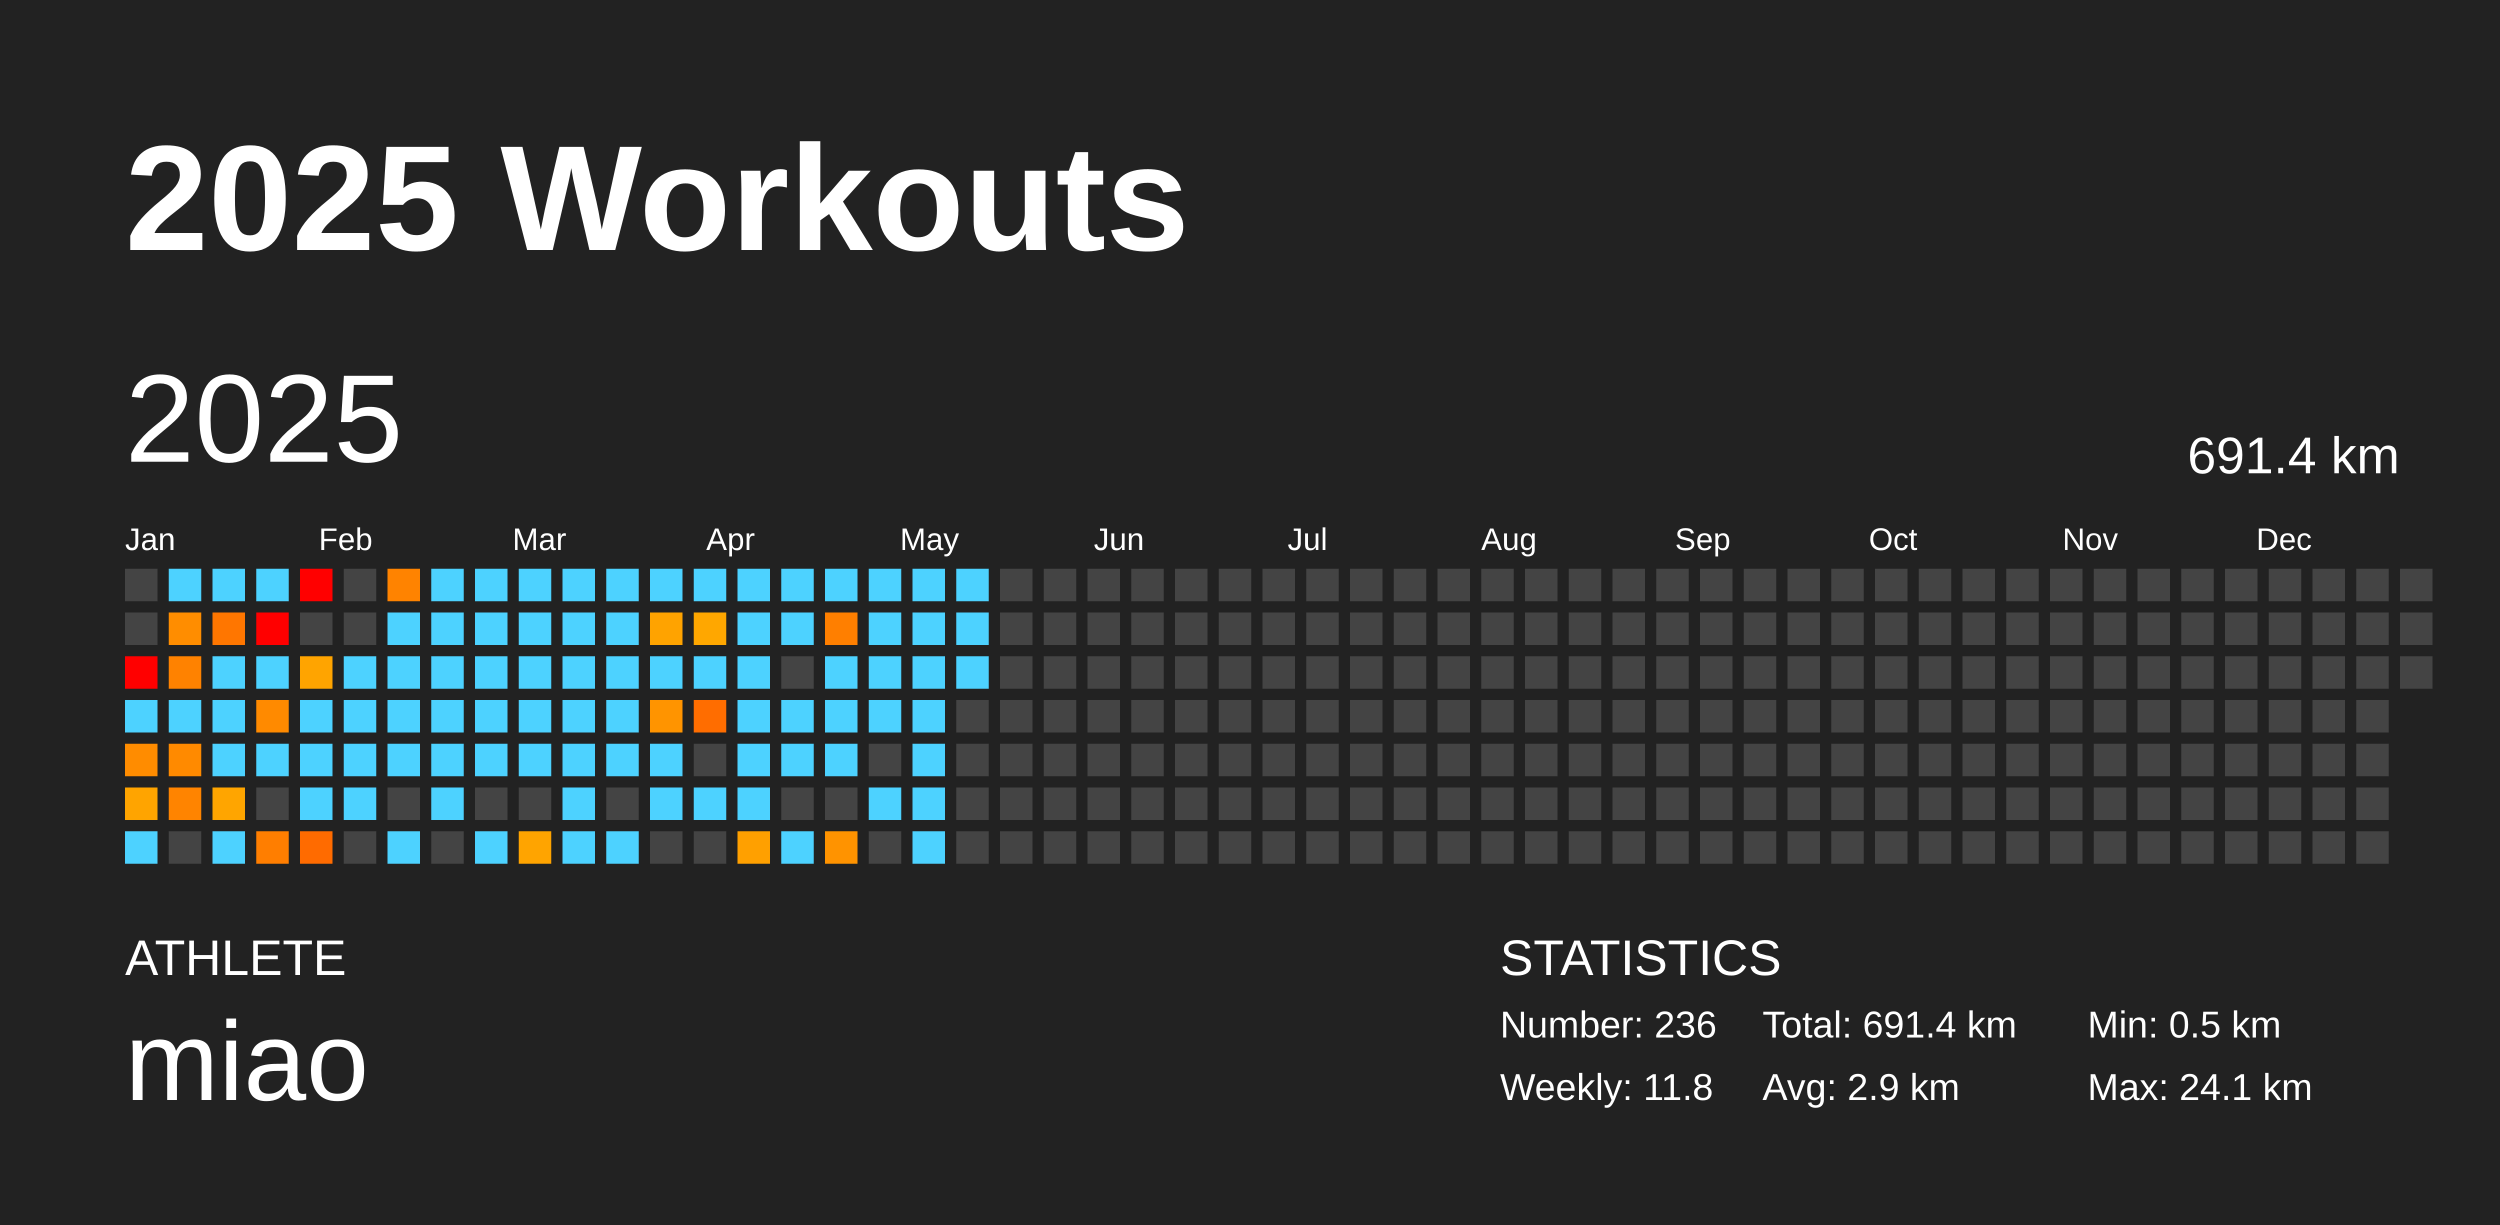
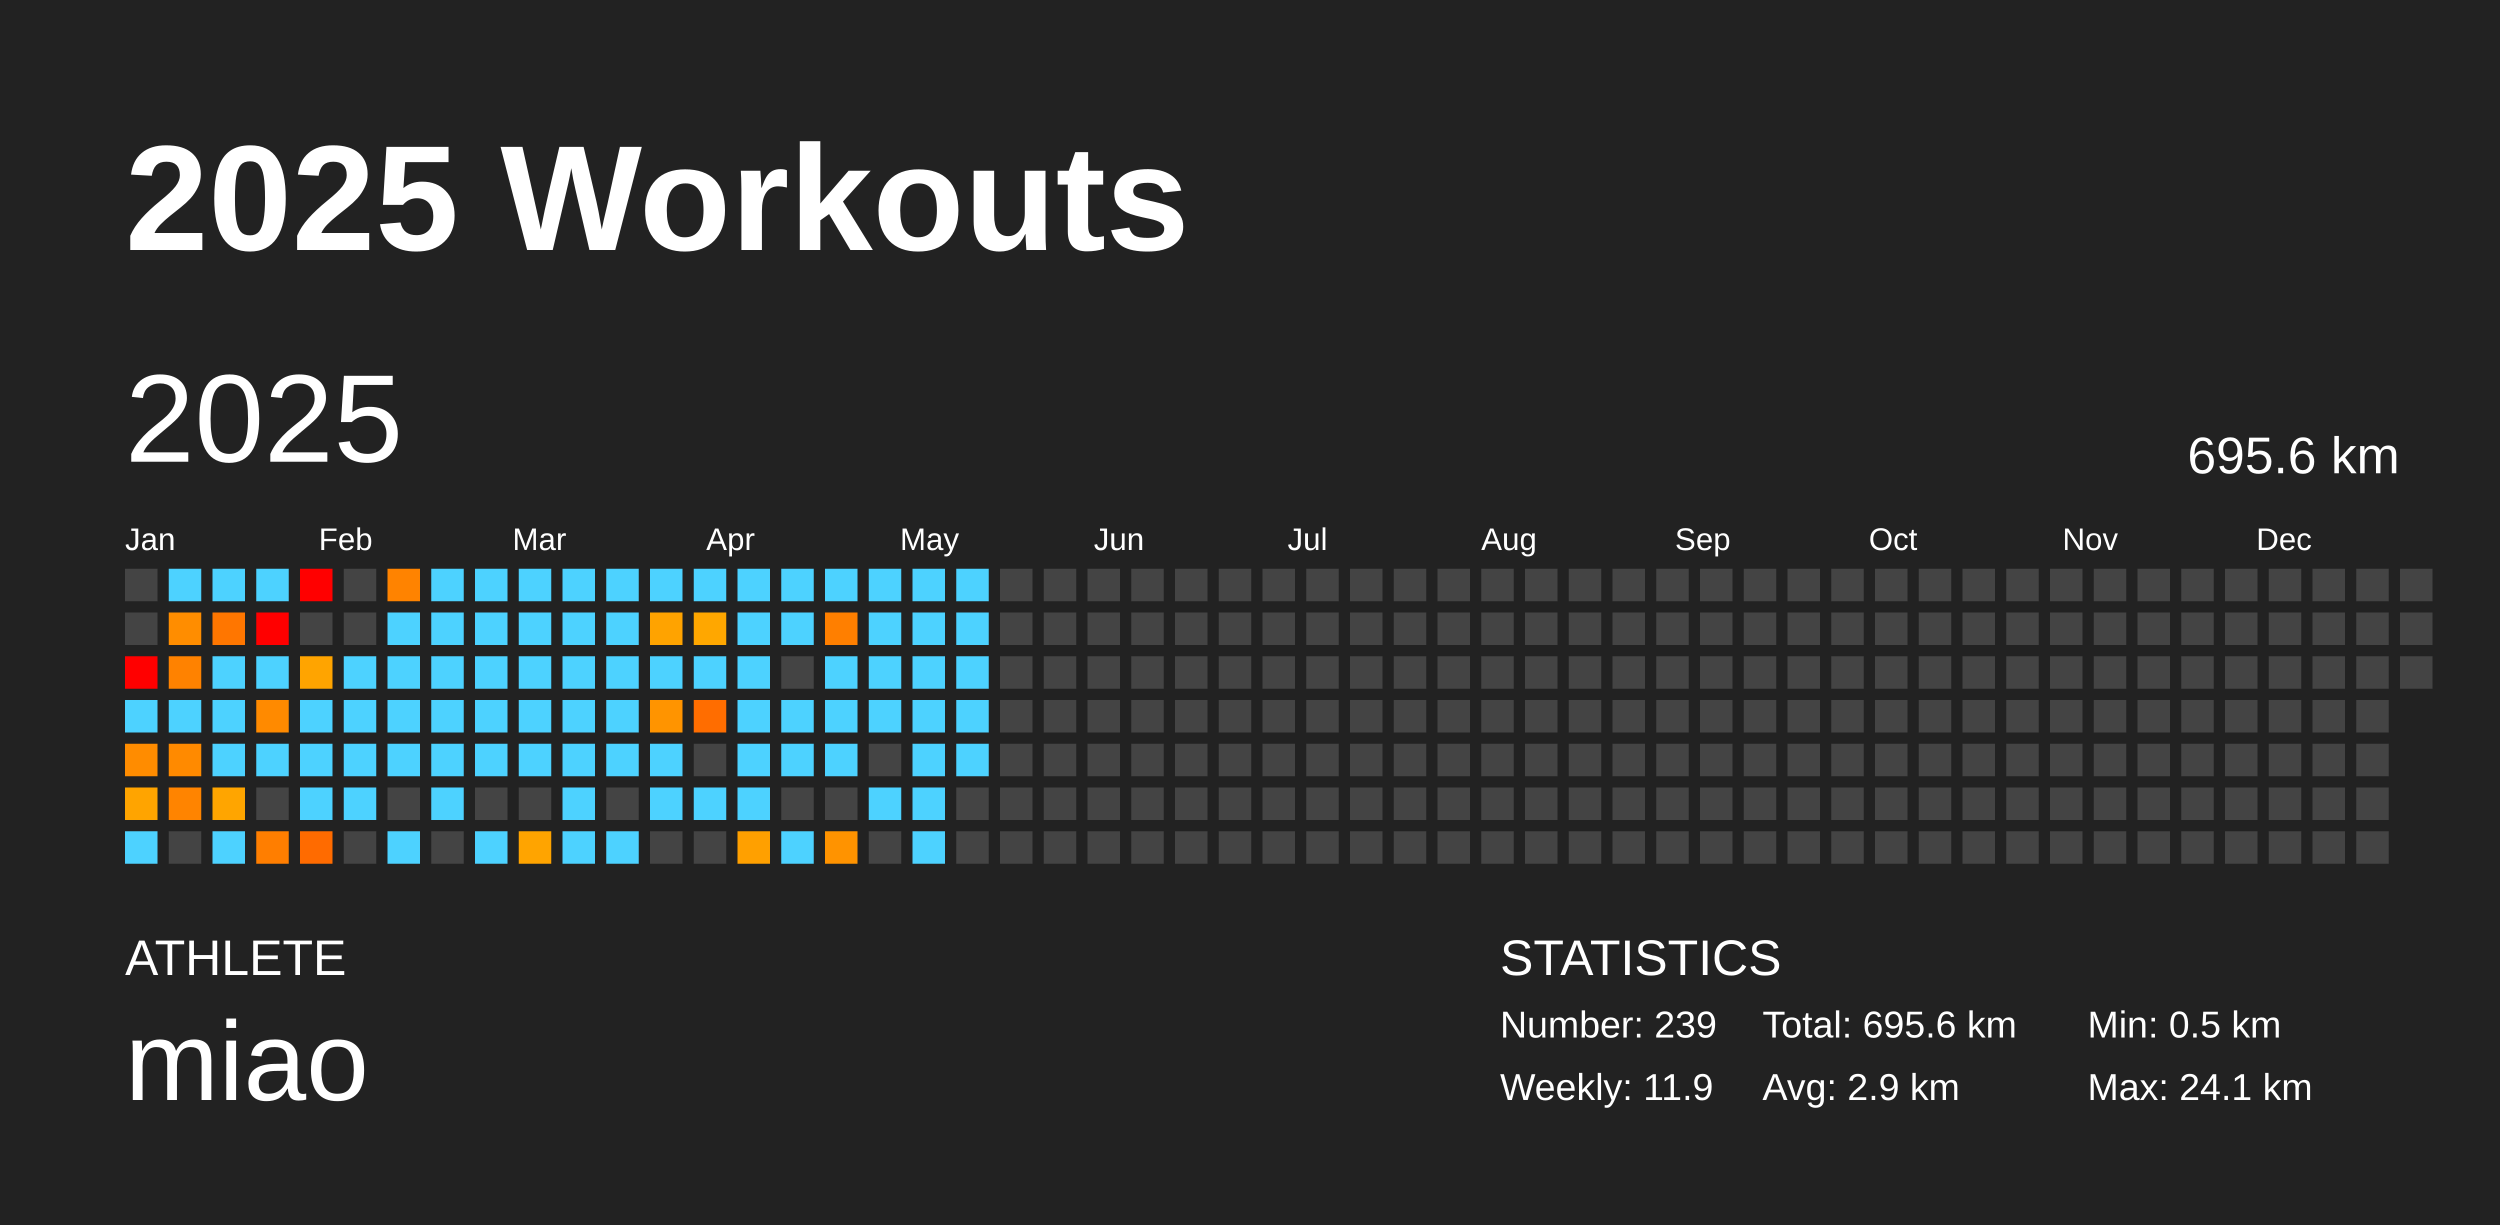
<svg xmlns="http://www.w3.org/2000/svg" baseProfile="full" height="98mm" version="1.1" viewBox="0,0,200,98" width="200mm">
  <defs />
  <rect fill="#222222" height="98" width="200" x="0" y="0" />
  <text fill="#FFFFFF" style="font-size:12px; font-family:Arial; font-weight:bold;" x="10" y="20">2025 Workouts</text>
  <text fill="#FFFFFF" style="font-size:4px; font-family:Arial" x="10" y="78">ATHLETE</text>
  <text fill="#FFFFFF" style="font-size:9px; font-family:Arial" x="10" y="88">miao</text>
  <text fill="#FFFFFF" style="font-size:4px; font-family:Arial" x="120" y="78">STATISTICS</text>
-   <text fill="#FFFFFF" style="font-size:3px; font-family:Arial" x="120" y="83">Number: 236</text>
-   <text fill="#FFFFFF" style="font-size:3px; font-family:Arial" x="120" y="88">Weekly: 11.8</text>
-   <text fill="#FFFFFF" style="font-size:3px; font-family:Arial" x="141" y="83">Total: 691.4 km</text>
+   <text fill="#FFFFFF" style="font-size:3px; font-family:Arial" x="120" y="83">Number: 239</text>
+   <text fill="#FFFFFF" style="font-size:3px; font-family:Arial" x="120" y="88">Weekly: 11.9</text>
+   <text fill="#FFFFFF" style="font-size:3px; font-family:Arial" x="141" y="83">Total: 695.6 km</text>
  <text fill="#FFFFFF" style="font-size:3px; font-family:Arial" x="141" y="88">Avg: 2.9 km</text>
  <text fill="#FFFFFF" style="font-size:3px; font-family:Arial" x="167" y="83">Min: 0.5 km</text>
  <text fill="#FFFFFF" style="font-size:3px; font-family:Arial" x="167" y="88">Max: 24.1 km</text>
  <text dominant-baseline="hanging" fill="#FFFFFF" style="font-size:10.0px; font-family:Arial;" x="10" y="30">2025</text>
-   <text dominant-baseline="hanging" fill="#FFFFFF" style="font-size:4.125px; font-family:Arial;" x="175" y="35">691.4 km</text>
+   <text dominant-baseline="hanging" fill="#FFFFFF" style="font-size:4.125px; font-family:Arial;" x="175" y="35">695.6 km</text>
  <text fill="#FFFFFF" style="font-size:2.5px; font-family:Arial" x="10.0" y="44">Jan</text>
  <text fill="#FFFFFF" style="font-size:2.5px; font-family:Arial" x="25.5" y="44">Feb</text>
  <text fill="#FFFFFF" style="font-size:2.5px; font-family:Arial" x="41.0" y="44">Mar</text>
  <text fill="#FFFFFF" style="font-size:2.5px; font-family:Arial" x="56.5" y="44">Apr</text>
  <text fill="#FFFFFF" style="font-size:2.5px; font-family:Arial" x="72.0" y="44">May</text>
  <text fill="#FFFFFF" style="font-size:2.5px; font-family:Arial" x="87.5" y="44">Jun</text>
  <text fill="#FFFFFF" style="font-size:2.5px; font-family:Arial" x="103.0" y="44">Jul</text>
  <text fill="#FFFFFF" style="font-size:2.5px; font-family:Arial" x="118.5" y="44">Aug</text>
  <text fill="#FFFFFF" style="font-size:2.5px; font-family:Arial" x="134.0" y="44">Sep</text>
  <text fill="#FFFFFF" style="font-size:2.5px; font-family:Arial" x="149.5" y="44">Oct</text>
  <text fill="#FFFFFF" style="font-size:2.5px; font-family:Arial" x="165.0" y="44">Nov</text>
  <text fill="#FFFFFF" style="font-size:2.5px; font-family:Arial" x="180.5" y="44">Dec</text>
  <rect fill="#444444" height="2.6" width="2.6" x="10.0" y="45.5" />
  <rect fill="#444444" height="2.6" width="2.6" x="10.0" y="49.0" />
  <rect fill="red" height="2.6" width="2.6" x="10.0" y="52.5" />
  <rect fill="#4dd2ff" height="2.6" width="2.6" x="10.0" y="56.0" />
  <rect fill="#ff8c00" height="2.6" width="2.6" x="10.0" y="59.5" />
  <rect fill="#ffa400" height="2.6" width="2.6" x="10.0" y="63.0" />
  <rect fill="#4dd2ff" height="2.6" width="2.6" x="10.0" y="66.5" />
  <rect fill="#4dd2ff" height="2.6" width="2.6" x="13.5" y="45.5" />
  <rect fill="#ff8d00" height="2.6" width="2.6" x="13.5" y="49.0" />
  <rect fill="#ff8200" height="2.6" width="2.6" x="13.5" y="52.5" />
  <rect fill="#4dd2ff" height="2.6" width="2.6" x="13.5" y="56.0" />
  <rect fill="#ff8a00" height="2.6" width="2.6" x="13.5" y="59.5" />
  <rect fill="#ff8400" height="2.6" width="2.6" x="13.5" y="63.0" />
  <rect fill="#444444" height="2.6" width="2.6" x="13.5" y="66.5" />
  <rect fill="#4dd2ff" height="2.6" width="2.6" x="17.0" y="45.5" />
  <rect fill="#ff7600" height="2.6" width="2.6" x="17.0" y="49.0" />
  <rect fill="#4dd2ff" height="2.6" width="2.6" x="17.0" y="52.5" />
  <rect fill="#4dd2ff" height="2.6" width="2.6" x="17.0" y="56.0" />
  <rect fill="#4dd2ff" height="2.6" width="2.6" x="17.0" y="59.5" />
  <rect fill="#ffa500" height="2.6" width="2.6" x="17.0" y="63.0" />
  <rect fill="#4dd2ff" height="2.6" width="2.6" x="17.0" y="66.5" />
  <rect fill="#4dd2ff" height="2.6" width="2.6" x="20.5" y="45.5" />
  <rect fill="red" height="2.6" width="2.6" x="20.5" y="49.0" />
  <rect fill="#4dd2ff" height="2.6" width="2.6" x="20.5" y="52.5" />
  <rect fill="#ff8a00" height="2.6" width="2.6" x="20.5" y="56.0" />
  <rect fill="#4dd2ff" height="2.6" width="2.6" x="20.5" y="59.5" />
  <rect fill="#444444" height="2.6" width="2.6" x="20.5" y="63.0" />
  <rect fill="#ff7e00" height="2.6" width="2.6" x="20.5" y="66.5" />
  <rect fill="red" height="2.6" width="2.6" x="24.0" y="45.5" />
  <rect fill="#444444" height="2.6" width="2.6" x="24.0" y="49.0" />
  <rect fill="#ffa400" height="2.6" width="2.6" x="24.0" y="52.5" />
  <rect fill="#4dd2ff" height="2.6" width="2.6" x="24.0" y="56.0" />
  <rect fill="#4dd2ff" height="2.6" width="2.6" x="24.0" y="59.5" />
  <rect fill="#4dd2ff" height="2.6" width="2.6" x="24.0" y="63.0" />
  <rect fill="#ff6b00" height="2.6" width="2.6" x="24.0" y="66.5" />
  <rect fill="#444444" height="2.6" width="2.6" x="27.5" y="45.5" />
  <rect fill="#444444" height="2.6" width="2.6" x="27.5" y="49.0" />
  <rect fill="#4dd2ff" height="2.6" width="2.6" x="27.5" y="52.5" />
  <rect fill="#4dd2ff" height="2.6" width="2.6" x="27.5" y="56.0" />
  <rect fill="#4dd2ff" height="2.6" width="2.6" x="27.5" y="59.5" />
  <rect fill="#4dd2ff" height="2.6" width="2.6" x="27.5" y="63.0" />
  <rect fill="#444444" height="2.6" width="2.6" x="27.5" y="66.5" />
  <rect fill="#ff8300" height="2.6" width="2.6" x="31.0" y="45.5" />
  <rect fill="#4dd2ff" height="2.6" width="2.6" x="31.0" y="49.0" />
  <rect fill="#4dd2ff" height="2.6" width="2.6" x="31.0" y="52.5" />
  <rect fill="#4dd2ff" height="2.6" width="2.6" x="31.0" y="56.0" />
  <rect fill="#4dd2ff" height="2.6" width="2.6" x="31.0" y="59.5" />
  <rect fill="#444444" height="2.6" width="2.6" x="31.0" y="63.0" />
  <rect fill="#4dd2ff" height="2.6" width="2.6" x="31.0" y="66.5" />
  <rect fill="#4dd2ff" height="2.6" width="2.6" x="34.5" y="45.5" />
  <rect fill="#4dd2ff" height="2.6" width="2.6" x="34.5" y="49.0" />
  <rect fill="#4dd2ff" height="2.6" width="2.6" x="34.5" y="52.5" />
  <rect fill="#4dd2ff" height="2.6" width="2.6" x="34.5" y="56.0" />
  <rect fill="#4dd2ff" height="2.6" width="2.6" x="34.5" y="59.5" />
  <rect fill="#4dd2ff" height="2.6" width="2.6" x="34.5" y="63.0" />
  <rect fill="#444444" height="2.6" width="2.6" x="34.5" y="66.5" />
  <rect fill="#4dd2ff" height="2.6" width="2.6" x="38.0" y="45.5" />
  <rect fill="#4dd2ff" height="2.6" width="2.6" x="38.0" y="49.0" />
  <rect fill="#4dd2ff" height="2.6" width="2.6" x="38.0" y="52.5" />
  <rect fill="#4dd2ff" height="2.6" width="2.6" x="38.0" y="56.0" />
  <rect fill="#4dd2ff" height="2.6" width="2.6" x="38.0" y="59.5" />
  <rect fill="#444444" height="2.6" width="2.6" x="38.0" y="63.0" />
  <rect fill="#4dd2ff" height="2.6" width="2.6" x="38.0" y="66.5" />
  <rect fill="#4dd2ff" height="2.6" width="2.6" x="41.5" y="45.5" />
  <rect fill="#4dd2ff" height="2.6" width="2.6" x="41.5" y="49.0" />
  <rect fill="#4dd2ff" height="2.6" width="2.6" x="41.5" y="52.5" />
  <rect fill="#4dd2ff" height="2.6" width="2.6" x="41.5" y="56.0" />
  <rect fill="#4dd2ff" height="2.6" width="2.6" x="41.5" y="59.5" />
  <rect fill="#444444" height="2.6" width="2.6" x="41.5" y="63.0" />
  <rect fill="#ffa400" height="2.6" width="2.6" x="41.5" y="66.5" />
  <rect fill="#4dd2ff" height="2.6" width="2.6" x="45.0" y="45.5" />
  <rect fill="#4dd2ff" height="2.6" width="2.6" x="45.0" y="49.0" />
  <rect fill="#4dd2ff" height="2.6" width="2.6" x="45.0" y="52.5" />
  <rect fill="#4dd2ff" height="2.6" width="2.6" x="45.0" y="56.0" />
  <rect fill="#4dd2ff" height="2.6" width="2.6" x="45.0" y="59.5" />
  <rect fill="#4dd2ff" height="2.6" width="2.6" x="45.0" y="63.0" />
  <rect fill="#4dd2ff" height="2.6" width="2.6" x="45.0" y="66.5" />
  <rect fill="#4dd2ff" height="2.6" width="2.6" x="48.5" y="45.5" />
  <rect fill="#4dd2ff" height="2.6" width="2.6" x="48.5" y="49.0" />
  <rect fill="#4dd2ff" height="2.6" width="2.6" x="48.5" y="52.5" />
  <rect fill="#4dd2ff" height="2.6" width="2.6" x="48.5" y="56.0" />
  <rect fill="#4dd2ff" height="2.6" width="2.6" x="48.5" y="59.5" />
  <rect fill="#444444" height="2.6" width="2.6" x="48.5" y="63.0" />
  <rect fill="#4dd2ff" height="2.6" width="2.6" x="48.5" y="66.5" />
  <rect fill="#4dd2ff" height="2.6" width="2.6" x="52.0" y="45.5" />
  <rect fill="#ffa300" height="2.6" width="2.6" x="52.0" y="49.0" />
  <rect fill="#4dd2ff" height="2.6" width="2.6" x="52.0" y="52.5" />
  <rect fill="#ff9400" height="2.6" width="2.6" x="52.0" y="56.0" />
  <rect fill="#4dd2ff" height="2.6" width="2.6" x="52.0" y="59.5" />
  <rect fill="#4dd2ff" height="2.6" width="2.6" x="52.0" y="63.0" />
  <rect fill="#444444" height="2.6" width="2.6" x="52.0" y="66.5" />
  <rect fill="#4dd2ff" height="2.6" width="2.6" x="55.5" y="45.5" />
  <rect fill="#ffa700" height="2.6" width="2.6" x="55.5" y="49.0" />
  <rect fill="#4dd2ff" height="2.6" width="2.6" x="55.5" y="52.5" />
  <rect fill="#ff6d00" height="2.6" width="2.6" x="55.5" y="56.0" />
  <rect fill="#444444" height="2.6" width="2.6" x="55.5" y="59.5" />
  <rect fill="#4dd2ff" height="2.6" width="2.6" x="55.5" y="63.0" />
  <rect fill="#444444" height="2.6" width="2.6" x="55.5" y="66.5" />
  <rect fill="#4dd2ff" height="2.6" width="2.6" x="59.0" y="45.5" />
  <rect fill="#4dd2ff" height="2.6" width="2.6" x="59.0" y="49.0" />
  <rect fill="#4dd2ff" height="2.6" width="2.6" x="59.0" y="52.5" />
  <rect fill="#4dd2ff" height="2.6" width="2.6" x="59.0" y="56.0" />
  <rect fill="#4dd2ff" height="2.6" width="2.6" x="59.0" y="59.5" />
  <rect fill="#4dd2ff" height="2.6" width="2.6" x="59.0" y="63.0" />
  <rect fill="#ffa000" height="2.6" width="2.6" x="59.0" y="66.5" />
  <rect fill="#4dd2ff" height="2.6" width="2.6" x="62.5" y="45.5" />
  <rect fill="#4dd2ff" height="2.6" width="2.6" x="62.5" y="49.0" />
  <rect fill="#444444" height="2.6" width="2.6" x="62.5" y="52.5" />
  <rect fill="#4dd2ff" height="2.6" width="2.6" x="62.5" y="56.0" />
  <rect fill="#4dd2ff" height="2.6" width="2.6" x="62.5" y="59.5" />
  <rect fill="#444444" height="2.6" width="2.6" x="62.5" y="63.0" />
  <rect fill="#4dd2ff" height="2.6" width="2.6" x="62.5" y="66.5" />
  <rect fill="#4dd2ff" height="2.6" width="2.6" x="66.0" y="45.5" />
  <rect fill="#ff7f00" height="2.6" width="2.6" x="66.0" y="49.0" />
  <rect fill="#4dd2ff" height="2.6" width="2.6" x="66.0" y="52.5" />
  <rect fill="#4dd2ff" height="2.6" width="2.6" x="66.0" y="56.0" />
  <rect fill="#4dd2ff" height="2.6" width="2.6" x="66.0" y="59.5" />
  <rect fill="#444444" height="2.6" width="2.6" x="66.0" y="63.0" />
  <rect fill="#ff9300" height="2.6" width="2.6" x="66.0" y="66.5" />
  <rect fill="#4dd2ff" height="2.6" width="2.6" x="69.5" y="45.5" />
  <rect fill="#4dd2ff" height="2.6" width="2.6" x="69.5" y="49.0" />
  <rect fill="#4dd2ff" height="2.6" width="2.6" x="69.5" y="52.5" />
  <rect fill="#4dd2ff" height="2.6" width="2.6" x="69.5" y="56.0" />
  <rect fill="#444444" height="2.6" width="2.6" x="69.5" y="59.5" />
  <rect fill="#4dd2ff" height="2.6" width="2.6" x="69.5" y="63.0" />
  <rect fill="#444444" height="2.6" width="2.6" x="69.5" y="66.5" />
  <rect fill="#4dd2ff" height="2.6" width="2.6" x="73.0" y="45.5" />
  <rect fill="#4dd2ff" height="2.6" width="2.6" x="73.0" y="49.0" />
  <rect fill="#4dd2ff" height="2.6" width="2.6" x="73.0" y="52.5" />
  <rect fill="#4dd2ff" height="2.6" width="2.6" x="73.0" y="56.0" />
  <rect fill="#4dd2ff" height="2.6" width="2.6" x="73.0" y="59.5" />
  <rect fill="#4dd2ff" height="2.6" width="2.6" x="73.0" y="63.0" />
  <rect fill="#4dd2ff" height="2.6" width="2.6" x="73.0" y="66.5" />
  <rect fill="#4dd2ff" height="2.6" width="2.6" x="76.5" y="45.5" />
  <rect fill="#4dd2ff" height="2.6" width="2.6" x="76.5" y="49.0" />
  <rect fill="#4dd2ff" height="2.6" width="2.6" x="76.5" y="52.5" />
-   <rect fill="#444444" height="2.6" width="2.6" x="76.5" y="56.0" />
-   <rect fill="#444444" height="2.6" width="2.6" x="76.5" y="59.5" />
+   <rect fill="#4dd2ff" height="2.6" width="2.6" x="76.5" y="56.0" />
+   <rect fill="#4dd2ff" height="2.6" width="2.6" x="76.5" y="59.5" />
  <rect fill="#444444" height="2.6" width="2.6" x="76.5" y="63.0" />
  <rect fill="#444444" height="2.6" width="2.6" x="76.5" y="66.5" />
  <rect fill="#444444" height="2.6" width="2.6" x="80.0" y="45.5" />
  <rect fill="#444444" height="2.6" width="2.6" x="80.0" y="49.0" />
  <rect fill="#444444" height="2.6" width="2.6" x="80.0" y="52.5" />
  <rect fill="#444444" height="2.6" width="2.6" x="80.0" y="56.0" />
  <rect fill="#444444" height="2.6" width="2.6" x="80.0" y="59.5" />
  <rect fill="#444444" height="2.6" width="2.6" x="80.0" y="63.0" />
  <rect fill="#444444" height="2.6" width="2.6" x="80.0" y="66.5" />
  <rect fill="#444444" height="2.6" width="2.6" x="83.5" y="45.5" />
  <rect fill="#444444" height="2.6" width="2.6" x="83.5" y="49.0" />
  <rect fill="#444444" height="2.6" width="2.6" x="83.5" y="52.5" />
  <rect fill="#444444" height="2.6" width="2.6" x="83.5" y="56.0" />
  <rect fill="#444444" height="2.6" width="2.6" x="83.5" y="59.5" />
  <rect fill="#444444" height="2.6" width="2.6" x="83.5" y="63.0" />
  <rect fill="#444444" height="2.6" width="2.6" x="83.5" y="66.5" />
  <rect fill="#444444" height="2.6" width="2.6" x="87.0" y="45.5" />
  <rect fill="#444444" height="2.6" width="2.6" x="87.0" y="49.0" />
  <rect fill="#444444" height="2.6" width="2.6" x="87.0" y="52.5" />
  <rect fill="#444444" height="2.6" width="2.6" x="87.0" y="56.0" />
  <rect fill="#444444" height="2.6" width="2.6" x="87.0" y="59.5" />
  <rect fill="#444444" height="2.6" width="2.6" x="87.0" y="63.0" />
  <rect fill="#444444" height="2.6" width="2.6" x="87.0" y="66.5" />
  <rect fill="#444444" height="2.6" width="2.6" x="90.5" y="45.5" />
  <rect fill="#444444" height="2.6" width="2.6" x="90.5" y="49.0" />
  <rect fill="#444444" height="2.6" width="2.6" x="90.5" y="52.5" />
  <rect fill="#444444" height="2.6" width="2.6" x="90.5" y="56.0" />
  <rect fill="#444444" height="2.6" width="2.6" x="90.5" y="59.5" />
  <rect fill="#444444" height="2.6" width="2.6" x="90.5" y="63.0" />
  <rect fill="#444444" height="2.6" width="2.6" x="90.5" y="66.5" />
  <rect fill="#444444" height="2.6" width="2.6" x="94.0" y="45.5" />
  <rect fill="#444444" height="2.6" width="2.6" x="94.0" y="49.0" />
  <rect fill="#444444" height="2.6" width="2.6" x="94.0" y="52.5" />
  <rect fill="#444444" height="2.6" width="2.6" x="94.0" y="56.0" />
  <rect fill="#444444" height="2.6" width="2.6" x="94.0" y="59.5" />
  <rect fill="#444444" height="2.6" width="2.6" x="94.0" y="63.0" />
  <rect fill="#444444" height="2.6" width="2.6" x="94.0" y="66.5" />
  <rect fill="#444444" height="2.6" width="2.6" x="97.5" y="45.5" />
  <rect fill="#444444" height="2.6" width="2.6" x="97.5" y="49.0" />
  <rect fill="#444444" height="2.6" width="2.6" x="97.5" y="52.5" />
  <rect fill="#444444" height="2.6" width="2.6" x="97.5" y="56.0" />
  <rect fill="#444444" height="2.6" width="2.6" x="97.5" y="59.5" />
  <rect fill="#444444" height="2.6" width="2.6" x="97.5" y="63.0" />
  <rect fill="#444444" height="2.6" width="2.6" x="97.5" y="66.5" />
  <rect fill="#444444" height="2.6" width="2.6" x="101.0" y="45.5" />
  <rect fill="#444444" height="2.6" width="2.6" x="101.0" y="49.0" />
  <rect fill="#444444" height="2.6" width="2.6" x="101.0" y="52.5" />
  <rect fill="#444444" height="2.6" width="2.6" x="101.0" y="56.0" />
  <rect fill="#444444" height="2.6" width="2.6" x="101.0" y="59.5" />
  <rect fill="#444444" height="2.6" width="2.6" x="101.0" y="63.0" />
  <rect fill="#444444" height="2.6" width="2.6" x="101.0" y="66.5" />
  <rect fill="#444444" height="2.6" width="2.6" x="104.5" y="45.5" />
  <rect fill="#444444" height="2.6" width="2.6" x="104.5" y="49.0" />
  <rect fill="#444444" height="2.6" width="2.6" x="104.5" y="52.5" />
  <rect fill="#444444" height="2.6" width="2.6" x="104.5" y="56.0" />
  <rect fill="#444444" height="2.6" width="2.6" x="104.5" y="59.5" />
  <rect fill="#444444" height="2.6" width="2.6" x="104.5" y="63.0" />
  <rect fill="#444444" height="2.6" width="2.6" x="104.5" y="66.5" />
  <rect fill="#444444" height="2.6" width="2.6" x="108.0" y="45.5" />
  <rect fill="#444444" height="2.6" width="2.6" x="108.0" y="49.0" />
  <rect fill="#444444" height="2.6" width="2.6" x="108.0" y="52.5" />
  <rect fill="#444444" height="2.6" width="2.6" x="108.0" y="56.0" />
  <rect fill="#444444" height="2.6" width="2.6" x="108.0" y="59.5" />
  <rect fill="#444444" height="2.6" width="2.6" x="108.0" y="63.0" />
  <rect fill="#444444" height="2.6" width="2.6" x="108.0" y="66.5" />
  <rect fill="#444444" height="2.6" width="2.6" x="111.5" y="45.5" />
  <rect fill="#444444" height="2.6" width="2.6" x="111.5" y="49.0" />
  <rect fill="#444444" height="2.6" width="2.6" x="111.5" y="52.5" />
  <rect fill="#444444" height="2.6" width="2.6" x="111.5" y="56.0" />
  <rect fill="#444444" height="2.6" width="2.6" x="111.5" y="59.5" />
  <rect fill="#444444" height="2.6" width="2.6" x="111.5" y="63.0" />
  <rect fill="#444444" height="2.6" width="2.6" x="111.5" y="66.5" />
  <rect fill="#444444" height="2.6" width="2.6" x="115.0" y="45.5" />
  <rect fill="#444444" height="2.6" width="2.6" x="115.0" y="49.0" />
  <rect fill="#444444" height="2.6" width="2.6" x="115.0" y="52.5" />
  <rect fill="#444444" height="2.6" width="2.6" x="115.0" y="56.0" />
  <rect fill="#444444" height="2.6" width="2.6" x="115.0" y="59.5" />
  <rect fill="#444444" height="2.6" width="2.6" x="115.0" y="63.0" />
  <rect fill="#444444" height="2.6" width="2.6" x="115.0" y="66.5" />
  <rect fill="#444444" height="2.6" width="2.6" x="118.5" y="45.5" />
  <rect fill="#444444" height="2.6" width="2.6" x="118.5" y="49.0" />
  <rect fill="#444444" height="2.6" width="2.6" x="118.5" y="52.5" />
  <rect fill="#444444" height="2.6" width="2.6" x="118.5" y="56.0" />
  <rect fill="#444444" height="2.6" width="2.6" x="118.5" y="59.5" />
  <rect fill="#444444" height="2.6" width="2.6" x="118.5" y="63.0" />
  <rect fill="#444444" height="2.6" width="2.6" x="118.5" y="66.5" />
  <rect fill="#444444" height="2.6" width="2.6" x="122.0" y="45.5" />
  <rect fill="#444444" height="2.6" width="2.6" x="122.0" y="49.0" />
  <rect fill="#444444" height="2.6" width="2.6" x="122.0" y="52.5" />
  <rect fill="#444444" height="2.6" width="2.6" x="122.0" y="56.0" />
  <rect fill="#444444" height="2.6" width="2.6" x="122.0" y="59.5" />
  <rect fill="#444444" height="2.6" width="2.6" x="122.0" y="63.0" />
  <rect fill="#444444" height="2.6" width="2.6" x="122.0" y="66.5" />
  <rect fill="#444444" height="2.6" width="2.6" x="125.5" y="45.5" />
  <rect fill="#444444" height="2.6" width="2.6" x="125.5" y="49.0" />
  <rect fill="#444444" height="2.6" width="2.6" x="125.5" y="52.5" />
  <rect fill="#444444" height="2.6" width="2.6" x="125.5" y="56.0" />
  <rect fill="#444444" height="2.6" width="2.6" x="125.5" y="59.5" />
  <rect fill="#444444" height="2.6" width="2.6" x="125.5" y="63.0" />
  <rect fill="#444444" height="2.6" width="2.6" x="125.5" y="66.5" />
  <rect fill="#444444" height="2.6" width="2.6" x="129.0" y="45.5" />
  <rect fill="#444444" height="2.6" width="2.6" x="129.0" y="49.0" />
  <rect fill="#444444" height="2.6" width="2.6" x="129.0" y="52.5" />
  <rect fill="#444444" height="2.6" width="2.6" x="129.0" y="56.0" />
  <rect fill="#444444" height="2.6" width="2.6" x="129.0" y="59.5" />
  <rect fill="#444444" height="2.6" width="2.6" x="129.0" y="63.0" />
  <rect fill="#444444" height="2.6" width="2.6" x="129.0" y="66.5" />
  <rect fill="#444444" height="2.6" width="2.6" x="132.5" y="45.5" />
  <rect fill="#444444" height="2.6" width="2.6" x="132.5" y="49.0" />
  <rect fill="#444444" height="2.6" width="2.6" x="132.5" y="52.5" />
  <rect fill="#444444" height="2.6" width="2.6" x="132.5" y="56.0" />
  <rect fill="#444444" height="2.6" width="2.6" x="132.5" y="59.5" />
  <rect fill="#444444" height="2.6" width="2.6" x="132.5" y="63.0" />
  <rect fill="#444444" height="2.6" width="2.6" x="132.5" y="66.5" />
  <rect fill="#444444" height="2.6" width="2.6" x="136.0" y="45.5" />
  <rect fill="#444444" height="2.6" width="2.6" x="136.0" y="49.0" />
  <rect fill="#444444" height="2.6" width="2.6" x="136.0" y="52.5" />
  <rect fill="#444444" height="2.6" width="2.6" x="136.0" y="56.0" />
  <rect fill="#444444" height="2.6" width="2.6" x="136.0" y="59.5" />
  <rect fill="#444444" height="2.6" width="2.6" x="136.0" y="63.0" />
  <rect fill="#444444" height="2.6" width="2.6" x="136.0" y="66.5" />
  <rect fill="#444444" height="2.6" width="2.6" x="139.5" y="45.5" />
  <rect fill="#444444" height="2.6" width="2.6" x="139.5" y="49.0" />
  <rect fill="#444444" height="2.6" width="2.6" x="139.5" y="52.5" />
  <rect fill="#444444" height="2.6" width="2.6" x="139.5" y="56.0" />
  <rect fill="#444444" height="2.6" width="2.6" x="139.5" y="59.5" />
  <rect fill="#444444" height="2.6" width="2.6" x="139.5" y="63.0" />
  <rect fill="#444444" height="2.6" width="2.6" x="139.5" y="66.5" />
  <rect fill="#444444" height="2.6" width="2.6" x="143.0" y="45.5" />
  <rect fill="#444444" height="2.6" width="2.6" x="143.0" y="49.0" />
  <rect fill="#444444" height="2.6" width="2.6" x="143.0" y="52.5" />
  <rect fill="#444444" height="2.6" width="2.6" x="143.0" y="56.0" />
  <rect fill="#444444" height="2.6" width="2.6" x="143.0" y="59.5" />
  <rect fill="#444444" height="2.6" width="2.6" x="143.0" y="63.0" />
  <rect fill="#444444" height="2.6" width="2.6" x="143.0" y="66.5" />
  <rect fill="#444444" height="2.6" width="2.6" x="146.5" y="45.5" />
  <rect fill="#444444" height="2.6" width="2.6" x="146.5" y="49.0" />
  <rect fill="#444444" height="2.6" width="2.6" x="146.5" y="52.5" />
  <rect fill="#444444" height="2.6" width="2.6" x="146.5" y="56.0" />
  <rect fill="#444444" height="2.6" width="2.6" x="146.5" y="59.5" />
  <rect fill="#444444" height="2.6" width="2.6" x="146.5" y="63.0" />
  <rect fill="#444444" height="2.6" width="2.6" x="146.5" y="66.5" />
  <rect fill="#444444" height="2.6" width="2.6" x="150.0" y="45.5" />
  <rect fill="#444444" height="2.6" width="2.6" x="150.0" y="49.0" />
  <rect fill="#444444" height="2.6" width="2.6" x="150.0" y="52.5" />
  <rect fill="#444444" height="2.6" width="2.6" x="150.0" y="56.0" />
  <rect fill="#444444" height="2.6" width="2.6" x="150.0" y="59.5" />
  <rect fill="#444444" height="2.6" width="2.6" x="150.0" y="63.0" />
  <rect fill="#444444" height="2.6" width="2.6" x="150.0" y="66.5" />
  <rect fill="#444444" height="2.6" width="2.6" x="153.5" y="45.5" />
  <rect fill="#444444" height="2.6" width="2.6" x="153.5" y="49.0" />
  <rect fill="#444444" height="2.6" width="2.6" x="153.5" y="52.5" />
  <rect fill="#444444" height="2.6" width="2.6" x="153.5" y="56.0" />
  <rect fill="#444444" height="2.6" width="2.6" x="153.5" y="59.5" />
  <rect fill="#444444" height="2.6" width="2.6" x="153.5" y="63.0" />
  <rect fill="#444444" height="2.6" width="2.6" x="153.5" y="66.5" />
  <rect fill="#444444" height="2.6" width="2.6" x="157.0" y="45.5" />
  <rect fill="#444444" height="2.6" width="2.6" x="157.0" y="49.0" />
  <rect fill="#444444" height="2.6" width="2.6" x="157.0" y="52.5" />
  <rect fill="#444444" height="2.6" width="2.6" x="157.0" y="56.0" />
  <rect fill="#444444" height="2.6" width="2.6" x="157.0" y="59.5" />
  <rect fill="#444444" height="2.6" width="2.6" x="157.0" y="63.0" />
  <rect fill="#444444" height="2.6" width="2.6" x="157.0" y="66.5" />
  <rect fill="#444444" height="2.6" width="2.6" x="160.5" y="45.5" />
  <rect fill="#444444" height="2.6" width="2.6" x="160.5" y="49.0" />
  <rect fill="#444444" height="2.6" width="2.6" x="160.5" y="52.5" />
  <rect fill="#444444" height="2.6" width="2.6" x="160.5" y="56.0" />
  <rect fill="#444444" height="2.6" width="2.6" x="160.5" y="59.5" />
  <rect fill="#444444" height="2.6" width="2.6" x="160.5" y="63.0" />
  <rect fill="#444444" height="2.6" width="2.6" x="160.5" y="66.5" />
  <rect fill="#444444" height="2.6" width="2.6" x="164.0" y="45.5" />
  <rect fill="#444444" height="2.6" width="2.6" x="164.0" y="49.0" />
  <rect fill="#444444" height="2.6" width="2.6" x="164.0" y="52.5" />
  <rect fill="#444444" height="2.6" width="2.6" x="164.0" y="56.0" />
  <rect fill="#444444" height="2.6" width="2.6" x="164.0" y="59.5" />
  <rect fill="#444444" height="2.6" width="2.6" x="164.0" y="63.0" />
  <rect fill="#444444" height="2.6" width="2.6" x="164.0" y="66.5" />
  <rect fill="#444444" height="2.6" width="2.6" x="167.5" y="45.5" />
  <rect fill="#444444" height="2.6" width="2.6" x="167.5" y="49.0" />
  <rect fill="#444444" height="2.6" width="2.6" x="167.5" y="52.5" />
  <rect fill="#444444" height="2.6" width="2.6" x="167.5" y="56.0" />
  <rect fill="#444444" height="2.6" width="2.6" x="167.5" y="59.5" />
  <rect fill="#444444" height="2.6" width="2.6" x="167.5" y="63.0" />
  <rect fill="#444444" height="2.6" width="2.6" x="167.5" y="66.5" />
  <rect fill="#444444" height="2.6" width="2.6" x="171.0" y="45.5" />
  <rect fill="#444444" height="2.6" width="2.6" x="171.0" y="49.0" />
  <rect fill="#444444" height="2.6" width="2.6" x="171.0" y="52.5" />
  <rect fill="#444444" height="2.6" width="2.6" x="171.0" y="56.0" />
  <rect fill="#444444" height="2.6" width="2.6" x="171.0" y="59.5" />
  <rect fill="#444444" height="2.6" width="2.6" x="171.0" y="63.0" />
  <rect fill="#444444" height="2.6" width="2.6" x="171.0" y="66.5" />
  <rect fill="#444444" height="2.6" width="2.6" x="174.5" y="45.5" />
  <rect fill="#444444" height="2.6" width="2.6" x="174.5" y="49.0" />
  <rect fill="#444444" height="2.6" width="2.6" x="174.5" y="52.5" />
  <rect fill="#444444" height="2.6" width="2.6" x="174.5" y="56.0" />
  <rect fill="#444444" height="2.6" width="2.6" x="174.5" y="59.5" />
  <rect fill="#444444" height="2.6" width="2.6" x="174.5" y="63.0" />
  <rect fill="#444444" height="2.6" width="2.6" x="174.5" y="66.5" />
  <rect fill="#444444" height="2.6" width="2.6" x="178.0" y="45.5" />
  <rect fill="#444444" height="2.6" width="2.6" x="178.0" y="49.0" />
  <rect fill="#444444" height="2.6" width="2.6" x="178.0" y="52.5" />
  <rect fill="#444444" height="2.6" width="2.6" x="178.0" y="56.0" />
  <rect fill="#444444" height="2.6" width="2.6" x="178.0" y="59.5" />
  <rect fill="#444444" height="2.6" width="2.6" x="178.0" y="63.0" />
  <rect fill="#444444" height="2.6" width="2.6" x="178.0" y="66.5" />
  <rect fill="#444444" height="2.6" width="2.6" x="181.5" y="45.5" />
  <rect fill="#444444" height="2.6" width="2.6" x="181.5" y="49.0" />
  <rect fill="#444444" height="2.6" width="2.6" x="181.5" y="52.5" />
  <rect fill="#444444" height="2.6" width="2.6" x="181.5" y="56.0" />
  <rect fill="#444444" height="2.6" width="2.6" x="181.5" y="59.5" />
  <rect fill="#444444" height="2.6" width="2.6" x="181.5" y="63.0" />
  <rect fill="#444444" height="2.6" width="2.6" x="181.5" y="66.5" />
  <rect fill="#444444" height="2.6" width="2.6" x="185.0" y="45.5" />
  <rect fill="#444444" height="2.6" width="2.6" x="185.0" y="49.0" />
  <rect fill="#444444" height="2.6" width="2.6" x="185.0" y="52.5" />
  <rect fill="#444444" height="2.6" width="2.6" x="185.0" y="56.0" />
  <rect fill="#444444" height="2.6" width="2.6" x="185.0" y="59.5" />
  <rect fill="#444444" height="2.6" width="2.6" x="185.0" y="63.0" />
  <rect fill="#444444" height="2.6" width="2.6" x="185.0" y="66.5" />
  <rect fill="#444444" height="2.6" width="2.6" x="188.5" y="45.5" />
  <rect fill="#444444" height="2.6" width="2.6" x="188.5" y="49.0" />
  <rect fill="#444444" height="2.6" width="2.6" x="188.5" y="52.5" />
  <rect fill="#444444" height="2.6" width="2.6" x="188.5" y="56.0" />
  <rect fill="#444444" height="2.6" width="2.6" x="188.5" y="59.5" />
  <rect fill="#444444" height="2.6" width="2.6" x="188.5" y="63.0" />
  <rect fill="#444444" height="2.6" width="2.6" x="188.5" y="66.5" />
  <rect fill="#444444" height="2.6" width="2.6" x="192.0" y="45.5" />
  <rect fill="#444444" height="2.6" width="2.6" x="192.0" y="49.0" />
  <rect fill="#444444" height="2.6" width="2.6" x="192.0" y="52.5" />
</svg>
